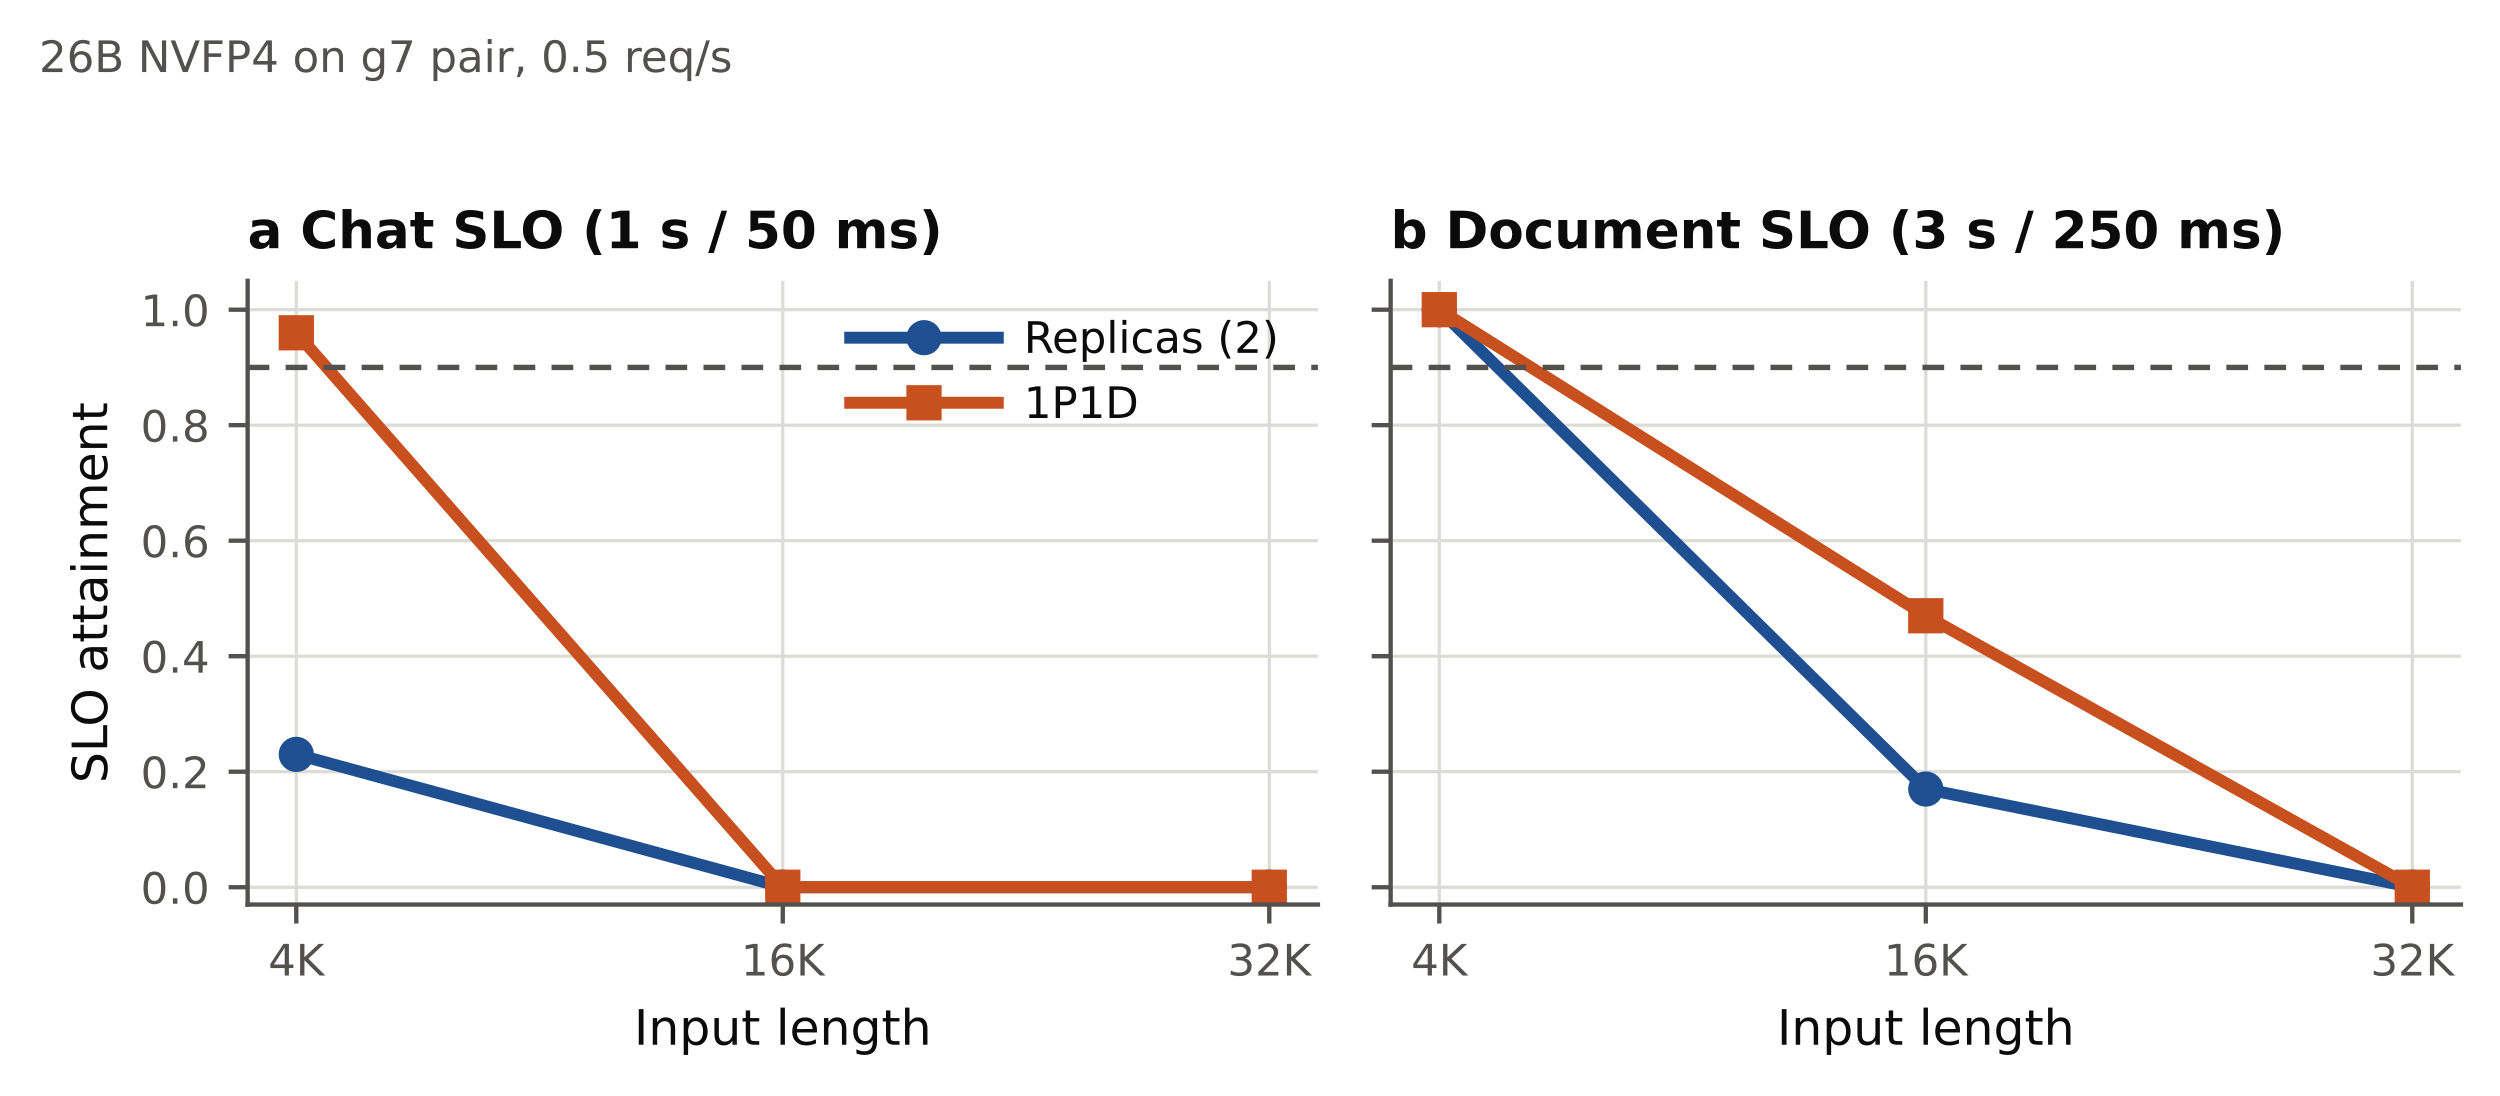
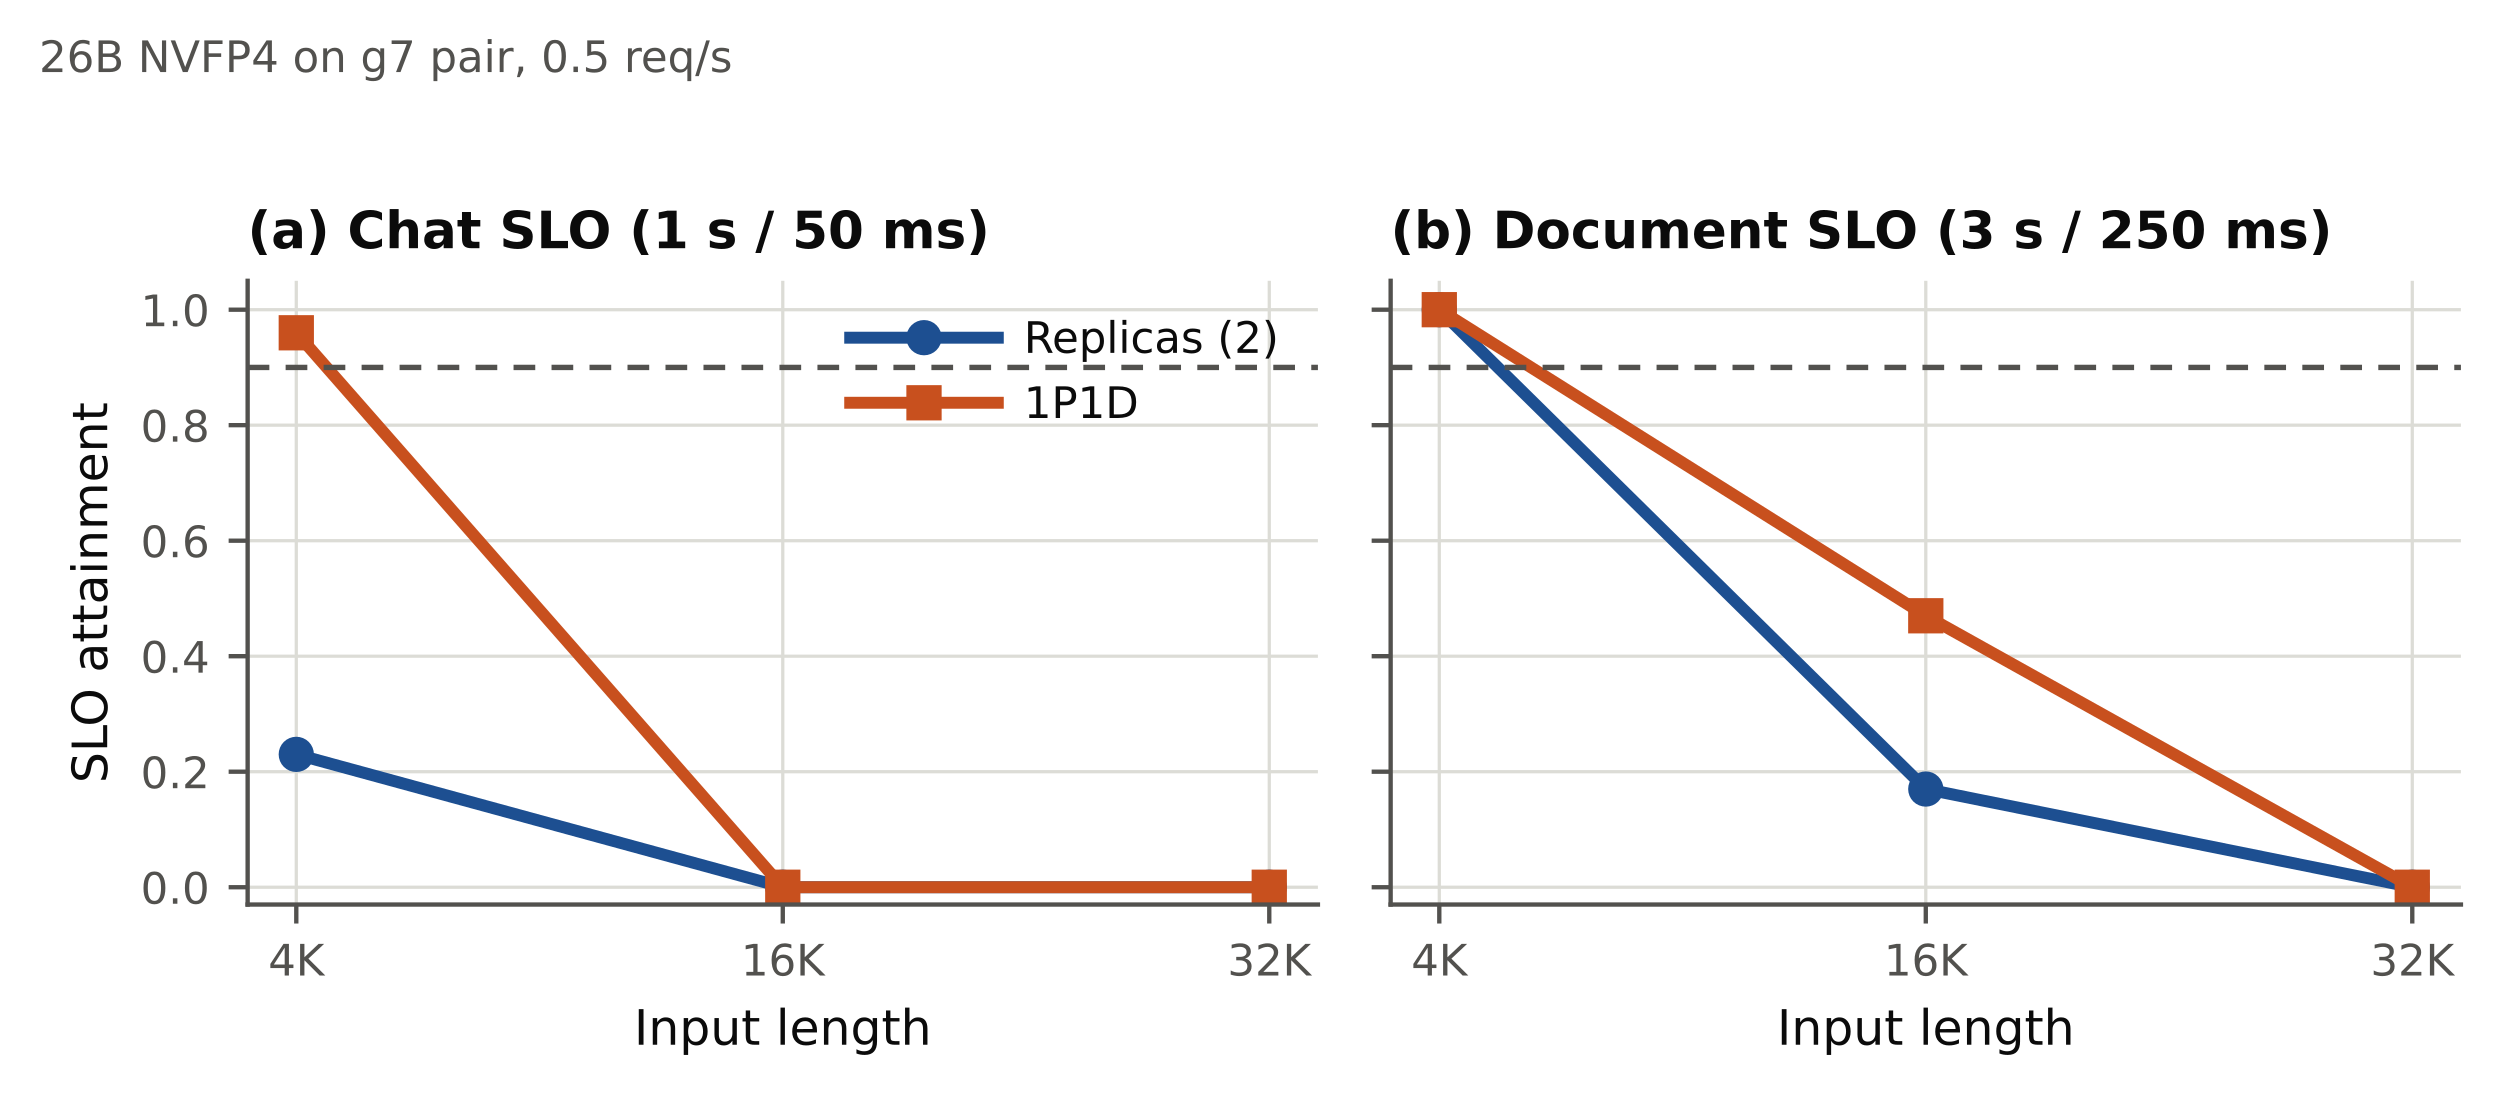
<svg xmlns="http://www.w3.org/2000/svg" xmlns:xlink="http://www.w3.org/1999/xlink" width="460.691pt" height="201.887pt" viewBox="0 0 460.691 201.887" version="1.1">
  <defs>
    <style type="text/css">*{stroke-linejoin: round; stroke-linecap: butt}</style>
  </defs>
  <g id="figure_1">
    <g id="patch_1">
      <path d="M 0 201.887  L 460.691 201.887  L 460.691 -0  L 0 -0  L 0 201.887  z " style="fill: none" />
    </g>
    <g id="axes_1">
      <g id="patch_2">
        <path d="M 45.634 166.686  L 242.862 166.686  L 242.862 51.746  L 45.634 51.746  L 45.634 166.686  z " style="fill: none" />
      </g>
      <g id="matplotlib.axis_1">
        <g id="xtick_1">
          <g id="line2d_1">
-             <path d="M 54.599 166.686  L 54.599 51.746  " clip-path="url(#pffcfead158)" style="fill: none; stroke: #dcdcd6; stroke-width: 0.6; stroke-linecap: square" />
+             <path d="M 54.599 166.686  L 54.599 51.746  " clip-path="url(#p5c152137c3)" style="fill: none; stroke: #dcdcd6; stroke-width: 0.6; stroke-linecap: square" />
          </g>
          <g id="line2d_2">
            <defs>
-               <path id="m50b5857de2" d="M 0 0  L 0 3.5  " style="stroke: #52514e; stroke-width: 0.8" />
+               <path id="m147d822675" d="M 0 0  L 0 3.5  " style="stroke: #52514e; stroke-width: 0.8" />
            </defs>
            <g>
-               <use xlink:href="#m50b5857de2" x="54.599" y="166.686" style="fill: #52514e; stroke: #52514e; stroke-width: 0.8" />
+               <use xlink:href="#m147d822675" x="54.599" y="166.686" style="fill: #52514e; stroke: #52514e; stroke-width: 0.8" />
            </g>
          </g>
          <g id="text_1">
            <text style="font-size: 8px; font-family: 'DejaVu Sans', 'Bitstream Vera Sans', 'Computer Modern Sans Serif', 'Lucida Grande', 'Verdana', 'Geneva', 'Lucid', 'Arial', 'Helvetica', 'Avant Garde', sans-serif; text-anchor: middle; fill: #52514e" x="54.599" y="179.764" transform="rotate(-0 54.59899 179.764)">4K</text>
          </g>
        </g>
        <g id="xtick_2">
          <g id="line2d_3">
-             <path d="M 144.248 166.686  L 144.248 51.746  " clip-path="url(#pffcfead158)" style="fill: none; stroke: #dcdcd6; stroke-width: 0.6; stroke-linecap: square" />
+             <path d="M 144.248 166.686  L 144.248 51.746  " clip-path="url(#p5c152137c3)" style="fill: none; stroke: #dcdcd6; stroke-width: 0.6; stroke-linecap: square" />
          </g>
          <g id="line2d_4">
            <g>
-               <use xlink:href="#m50b5857de2" x="144.248" y="166.686" style="fill: #52514e; stroke: #52514e; stroke-width: 0.8" />
+               <use xlink:href="#m147d822675" x="144.248" y="166.686" style="fill: #52514e; stroke: #52514e; stroke-width: 0.8" />
            </g>
          </g>
          <g id="text_2">
            <text style="font-size: 8px; font-family: 'DejaVu Sans', 'Bitstream Vera Sans', 'Computer Modern Sans Serif', 'Lucida Grande', 'Verdana', 'Geneva', 'Lucid', 'Arial', 'Helvetica', 'Avant Garde', sans-serif; text-anchor: middle; fill: #52514e" x="144.248" y="179.764" transform="rotate(-0 144.2478 179.764)">16K</text>
          </g>
        </g>
        <g id="xtick_3">
          <g id="line2d_5">
-             <path d="M 233.897 166.686  L 233.897 51.746  " clip-path="url(#pffcfead158)" style="fill: none; stroke: #dcdcd6; stroke-width: 0.6; stroke-linecap: square" />
+             <path d="M 233.897 166.686  L 233.897 51.746  " clip-path="url(#p5c152137c3)" style="fill: none; stroke: #dcdcd6; stroke-width: 0.6; stroke-linecap: square" />
          </g>
          <g id="line2d_6">
            <g>
-               <use xlink:href="#m50b5857de2" x="233.897" y="166.686" style="fill: #52514e; stroke: #52514e; stroke-width: 0.8" />
+               <use xlink:href="#m147d822675" x="233.897" y="166.686" style="fill: #52514e; stroke: #52514e; stroke-width: 0.8" />
            </g>
          </g>
          <g id="text_3">
            <text style="font-size: 8px; font-family: 'DejaVu Sans', 'Bitstream Vera Sans', 'Computer Modern Sans Serif', 'Lucida Grande', 'Verdana', 'Geneva', 'Lucid', 'Arial', 'Helvetica', 'Avant Garde', sans-serif; text-anchor: middle; fill: #52514e" x="233.897" y="179.764" transform="rotate(-0 233.8967 179.764)">32K</text>
          </g>
        </g>
        <g id="text_4">
          <text style="font-size: 9px; font-family: 'DejaVu Sans', 'Bitstream Vera Sans', 'Computer Modern Sans Serif', 'Lucida Grande', 'Verdana', 'Geneva', 'Lucid', 'Arial', 'Helvetica', 'Avant Garde', sans-serif; text-anchor: middle; fill: #0b0b0b" x="144.248" y="192.524" transform="rotate(-0 144.2478 192.5245)">Input length</text>
        </g>
      </g>
      <g id="matplotlib.axis_2">
        <g id="ytick_1">
          <g id="line2d_7">
-             <path d="M 45.634 163.493  L 242.862 163.493  " clip-path="url(#pffcfead158)" style="fill: none; stroke: #dcdcd6; stroke-width: 0.6; stroke-linecap: square" />
+             <path d="M 45.634 163.493  L 242.862 163.493  " clip-path="url(#p5c152137c3)" style="fill: none; stroke: #dcdcd6; stroke-width: 0.6; stroke-linecap: square" />
          </g>
          <g id="line2d_8">
            <defs>
-               <path id="m2def2390a6" d="M 0 0  L -3.5 0  " style="stroke: #52514e; stroke-width: 0.8" />
+               <path id="m2454b82d77" d="M 0 0  L -3.5 0  " style="stroke: #52514e; stroke-width: 0.8" />
            </defs>
            <g>
-               <use xlink:href="#m2def2390a6" x="45.634" y="163.493" style="fill: #52514e; stroke: #52514e; stroke-width: 0.8" />
+               <use xlink:href="#m2454b82d77" x="45.634" y="163.493" style="fill: #52514e; stroke: #52514e; stroke-width: 0.8" />
            </g>
          </g>
          <g id="text_5">
            <text style="font-size: 8px; font-family: 'DejaVu Sans', 'Bitstream Vera Sans', 'Computer Modern Sans Serif', 'Lucida Grande', 'Verdana', 'Geneva', 'Lucid', 'Arial', 'Helvetica', 'Avant Garde', sans-serif; text-anchor: end; fill: #52514e" x="38.634" y="166.532" transform="rotate(-0 38.63411 166.5322)">0.0</text>
          </g>
        </g>
        <g id="ytick_2">
          <g id="line2d_9">
-             <path d="M 45.634 142.208  L 242.862 142.208  " clip-path="url(#pffcfead158)" style="fill: none; stroke: #dcdcd6; stroke-width: 0.6; stroke-linecap: square" />
+             <path d="M 45.634 142.208  L 242.862 142.208  " clip-path="url(#p5c152137c3)" style="fill: none; stroke: #dcdcd6; stroke-width: 0.6; stroke-linecap: square" />
          </g>
          <g id="line2d_10">
            <g>
-               <use xlink:href="#m2def2390a6" x="45.634" y="142.208" style="fill: #52514e; stroke: #52514e; stroke-width: 0.8" />
+               <use xlink:href="#m2454b82d77" x="45.634" y="142.208" style="fill: #52514e; stroke: #52514e; stroke-width: 0.8" />
            </g>
          </g>
          <g id="text_6">
            <text style="font-size: 8px; font-family: 'DejaVu Sans', 'Bitstream Vera Sans', 'Computer Modern Sans Serif', 'Lucida Grande', 'Verdana', 'Geneva', 'Lucid', 'Arial', 'Helvetica', 'Avant Garde', sans-serif; text-anchor: end; fill: #52514e" x="38.634" y="145.247" transform="rotate(-0 38.63411 145.247)">0.2</text>
          </g>
        </g>
        <g id="ytick_3">
          <g id="line2d_11">
-             <path d="M 45.634 120.923  L 242.862 120.923  " clip-path="url(#pffcfead158)" style="fill: none; stroke: #dcdcd6; stroke-width: 0.6; stroke-linecap: square" />
+             <path d="M 45.634 120.923  L 242.862 120.923  " clip-path="url(#p5c152137c3)" style="fill: none; stroke: #dcdcd6; stroke-width: 0.6; stroke-linecap: square" />
          </g>
          <g id="line2d_12">
            <g>
-               <use xlink:href="#m2def2390a6" x="45.634" y="120.923" style="fill: #52514e; stroke: #52514e; stroke-width: 0.8" />
+               <use xlink:href="#m2454b82d77" x="45.634" y="120.923" style="fill: #52514e; stroke: #52514e; stroke-width: 0.8" />
            </g>
          </g>
          <g id="text_7">
            <text style="font-size: 8px; font-family: 'DejaVu Sans', 'Bitstream Vera Sans', 'Computer Modern Sans Serif', 'Lucida Grande', 'Verdana', 'Geneva', 'Lucid', 'Arial', 'Helvetica', 'Avant Garde', sans-serif; text-anchor: end; fill: #52514e" x="38.634" y="123.962" transform="rotate(-0 38.63411 123.9618)">0.4</text>
          </g>
        </g>
        <g id="ytick_4">
          <g id="line2d_13">
-             <path d="M 45.634 99.637  L 242.862 99.637  " clip-path="url(#pffcfead158)" style="fill: none; stroke: #dcdcd6; stroke-width: 0.6; stroke-linecap: square" />
+             <path d="M 45.634 99.637  L 242.862 99.637  " clip-path="url(#p5c152137c3)" style="fill: none; stroke: #dcdcd6; stroke-width: 0.6; stroke-linecap: square" />
          </g>
          <g id="line2d_14">
            <g>
-               <use xlink:href="#m2def2390a6" x="45.634" y="99.637" style="fill: #52514e; stroke: #52514e; stroke-width: 0.8" />
+               <use xlink:href="#m2454b82d77" x="45.634" y="99.637" style="fill: #52514e; stroke: #52514e; stroke-width: 0.8" />
            </g>
          </g>
          <g id="text_8">
            <text style="font-size: 8px; font-family: 'DejaVu Sans', 'Bitstream Vera Sans', 'Computer Modern Sans Serif', 'Lucida Grande', 'Verdana', 'Geneva', 'Lucid', 'Arial', 'Helvetica', 'Avant Garde', sans-serif; text-anchor: end; fill: #52514e" x="38.634" y="102.677" transform="rotate(-0 38.63411 102.6766)">0.6</text>
          </g>
        </g>
        <g id="ytick_5">
          <g id="line2d_15">
-             <path d="M 45.634 78.352  L 242.862 78.352  " clip-path="url(#pffcfead158)" style="fill: none; stroke: #dcdcd6; stroke-width: 0.6; stroke-linecap: square" />
+             <path d="M 45.634 78.352  L 242.862 78.352  " clip-path="url(#p5c152137c3)" style="fill: none; stroke: #dcdcd6; stroke-width: 0.6; stroke-linecap: square" />
          </g>
          <g id="line2d_16">
            <g>
-               <use xlink:href="#m2def2390a6" x="45.634" y="78.352" style="fill: #52514e; stroke: #52514e; stroke-width: 0.8" />
+               <use xlink:href="#m2454b82d77" x="45.634" y="78.352" style="fill: #52514e; stroke: #52514e; stroke-width: 0.8" />
            </g>
          </g>
          <g id="text_9">
            <text style="font-size: 8px; font-family: 'DejaVu Sans', 'Bitstream Vera Sans', 'Computer Modern Sans Serif', 'Lucida Grande', 'Verdana', 'Geneva', 'Lucid', 'Arial', 'Helvetica', 'Avant Garde', sans-serif; text-anchor: end; fill: #52514e" x="38.634" y="81.391" transform="rotate(-0 38.63411 81.39135)">0.8</text>
          </g>
        </g>
        <g id="ytick_6">
          <g id="line2d_17">
-             <path d="M 45.634 57.067  L 242.862 57.067  " clip-path="url(#pffcfead158)" style="fill: none; stroke: #dcdcd6; stroke-width: 0.6; stroke-linecap: square" />
+             <path d="M 45.634 57.067  L 242.862 57.067  " clip-path="url(#p5c152137c3)" style="fill: none; stroke: #dcdcd6; stroke-width: 0.6; stroke-linecap: square" />
          </g>
          <g id="line2d_18">
            <g>
-               <use xlink:href="#m2def2390a6" x="45.634" y="57.067" style="fill: #52514e; stroke: #52514e; stroke-width: 0.8" />
+               <use xlink:href="#m2454b82d77" x="45.634" y="57.067" style="fill: #52514e; stroke: #52514e; stroke-width: 0.8" />
            </g>
          </g>
          <g id="text_10">
            <text style="font-size: 8px; font-family: 'DejaVu Sans', 'Bitstream Vera Sans', 'Computer Modern Sans Serif', 'Lucida Grande', 'Verdana', 'Geneva', 'Lucid', 'Arial', 'Helvetica', 'Avant Garde', sans-serif; text-anchor: end; fill: #52514e" x="38.634" y="60.106" transform="rotate(-0 38.63411 60.10614)">1.0</text>
          </g>
        </g>
        <g id="text_11">
          <text style="font-size: 9px; font-family: 'DejaVu Sans', 'Bitstream Vera Sans', 'Computer Modern Sans Serif', 'Lucida Grande', 'Verdana', 'Geneva', 'Lucid', 'Arial', 'Helvetica', 'Avant Garde', sans-serif; text-anchor: middle; fill: #0b0b0b" x="19.75" y="109.216" transform="rotate(-90 19.7495 109.2158)">SLO attainment</text>
        </g>
      </g>
      <g id="line2d_19">
-         <path d="M 54.599 139.015  L 144.248 163.493  L 233.897 163.493  " clip-path="url(#pffcfead158)" style="fill: none; stroke: #1d4f91; stroke-width: 2.2; stroke-linecap: square" />
+         <path d="M 54.599 139.015  L 144.248 163.493  L 233.897 163.493  " clip-path="url(#p5c152137c3)" style="fill: none; stroke: #1d4f91; stroke-width: 2.2; stroke-linecap: square" />
        <defs>
-           <path id="mbf7e159182" d="M 0 2.75  C 0.729 2.75 1.429 2.46 1.945 1.945  C 2.46 1.429 2.75 0.729 2.75 0  C 2.75 -0.729 2.46 -1.429 1.945 -1.945  C 1.429 -2.46 0.729 -2.75 0 -2.75  C -0.729 -2.75 -1.429 -2.46 -1.945 -1.945  C -2.46 -1.429 -2.75 -0.729 -2.75 0  C -2.75 0.729 -2.46 1.429 -1.945 1.945  C -1.429 2.46 -0.729 2.75 0 2.75  z " style="stroke: #1d4f91" />
+           <path id="mb82a17b826" d="M 0 2.75  C 0.729 2.75 1.429 2.46 1.945 1.945  C 2.46 1.429 2.75 0.729 2.75 0  C 2.75 -0.729 2.46 -1.429 1.945 -1.945  C 1.429 -2.46 0.729 -2.75 0 -2.75  C -0.729 -2.75 -1.429 -2.46 -1.945 -1.945  C -2.46 -1.429 -2.75 -0.729 -2.75 0  C -2.75 0.729 -2.46 1.429 -1.945 1.945  C -1.429 2.46 -0.729 2.75 0 2.75  z " style="stroke: #1d4f91" />
        </defs>
-         <g clip-path="url(#pffcfead158)">
-           <use xlink:href="#mbf7e159182" x="54.599" y="139.015" style="fill: #1d4f91; stroke: #1d4f91" />
-           <use xlink:href="#mbf7e159182" x="144.248" y="163.493" style="fill: #1d4f91; stroke: #1d4f91" />
-           <use xlink:href="#mbf7e159182" x="233.897" y="163.493" style="fill: #1d4f91; stroke: #1d4f91" />
+         <g clip-path="url(#p5c152137c3)">
+           <use xlink:href="#mb82a17b826" x="54.599" y="139.015" style="fill: #1d4f91; stroke: #1d4f91" />
+           <use xlink:href="#mb82a17b826" x="144.248" y="163.493" style="fill: #1d4f91; stroke: #1d4f91" />
+           <use xlink:href="#mb82a17b826" x="233.897" y="163.493" style="fill: #1d4f91; stroke: #1d4f91" />
        </g>
      </g>
      <g id="line2d_20">
-         <path d="M 54.599 61.324  L 144.248 163.493  L 233.897 163.493  " clip-path="url(#pffcfead158)" style="fill: none; stroke: #c8501e; stroke-width: 2.2; stroke-linecap: square" />
+         <path d="M 54.599 61.324  L 144.248 163.493  L 233.897 163.493  " clip-path="url(#p5c152137c3)" style="fill: none; stroke: #c8501e; stroke-width: 2.2; stroke-linecap: square" />
        <defs>
-           <path id="m9a50d55fbb" d="M -2.75 2.75  L 2.75 2.75  L 2.75 -2.75  L -2.75 -2.75  z " style="stroke: #c8501e; stroke-linejoin: miter" />
+           <path id="mbcb2907e45" d="M -2.75 2.75  L 2.75 2.75  L 2.75 -2.75  L -2.75 -2.75  z " style="stroke: #c8501e; stroke-linejoin: miter" />
        </defs>
-         <g clip-path="url(#pffcfead158)">
-           <use xlink:href="#m9a50d55fbb" x="54.599" y="61.324" style="fill: #c8501e; stroke: #c8501e; stroke-linejoin: miter" />
-           <use xlink:href="#m9a50d55fbb" x="144.248" y="163.493" style="fill: #c8501e; stroke: #c8501e; stroke-linejoin: miter" />
-           <use xlink:href="#m9a50d55fbb" x="233.897" y="163.493" style="fill: #c8501e; stroke: #c8501e; stroke-linejoin: miter" />
+         <g clip-path="url(#p5c152137c3)">
+           <use xlink:href="#mbcb2907e45" x="54.599" y="61.324" style="fill: #c8501e; stroke: #c8501e; stroke-linejoin: miter" />
+           <use xlink:href="#mbcb2907e45" x="144.248" y="163.493" style="fill: #c8501e; stroke: #c8501e; stroke-linejoin: miter" />
+           <use xlink:href="#mbcb2907e45" x="233.897" y="163.493" style="fill: #c8501e; stroke: #c8501e; stroke-linejoin: miter" />
        </g>
      </g>
      <g id="line2d_21">
-         <path d="M 45.634 67.71  L 242.862 67.71  " clip-path="url(#pffcfead158)" style="fill: none; stroke-dasharray: 4,3; stroke-dashoffset: 0; stroke: #52514e" />
+         <path d="M 45.634 67.71  L 242.862 67.71  " clip-path="url(#p5c152137c3)" style="fill: none; stroke-dasharray: 4,3; stroke-dashoffset: 0; stroke: #52514e" />
      </g>
      <g id="patch_3">
        <path d="M 45.634 166.686  L 45.634 51.746  " style="fill: none; stroke: #52514e; stroke-width: 0.8; stroke-linejoin: miter; stroke-linecap: square" />
      </g>
      <g id="patch_4">
        <path d="M 45.634 166.686  L 242.862 166.686  " style="fill: none; stroke: #52514e; stroke-width: 0.8; stroke-linejoin: miter; stroke-linecap: square" />
      </g>
      <g id="text_12">
-         <text style="font-weight: 700; font-size: 9.5px; font-family: 'DejaVu Sans', 'Bitstream Vera Sans', 'Computer Modern Sans Serif', 'Lucida Grande', 'Verdana', 'Geneva', 'Lucid', 'Arial', 'Helvetica', 'Avant Garde', sans-serif; text-anchor: start; fill: #0b0b0b" x="45.634" y="45.746" transform="rotate(-0 45.63411 45.74577)">a  Chat SLO (1 s / 50 ms)</text>
+         <text style="font-weight: 700; font-size: 9.5px; font-family: 'DejaVu Sans', 'Bitstream Vera Sans', 'Computer Modern Sans Serif', 'Lucida Grande', 'Verdana', 'Geneva', 'Lucid', 'Arial', 'Helvetica', 'Avant Garde', sans-serif; text-anchor: start; fill: #0b0b0b" x="45.634" y="45.746" transform="rotate(-0 45.63411 45.74577)">(a) Chat SLO (1 s / 50 ms)</text>
      </g>
      <g id="legend_1">
        <g id="line2d_22">
          <path d="M 156.672 62.225  L 170.272 62.225  L 183.872 62.225  " style="fill: none; stroke: #1d4f91; stroke-width: 2.2; stroke-linecap: square" />
          <g>
-             <use xlink:href="#mbf7e159182" x="170.272" y="62.225" style="fill: #1d4f91; stroke: #1d4f91" />
+             <use xlink:href="#mb82a17b826" x="170.272" y="62.225" style="fill: #1d4f91; stroke: #1d4f91" />
          </g>
        </g>
        <g id="text_13">
          <text style="font-size: 8px; font-family: 'DejaVu Sans', 'Bitstream Vera Sans', 'Computer Modern Sans Serif', 'Lucida Grande', 'Verdana', 'Geneva', 'Lucid', 'Arial', 'Helvetica', 'Avant Garde', sans-serif; text-anchor: start; fill: #0b0b0b" x="188.672" y="65.025" transform="rotate(-0 188.6716 65.02452)">Replicas (2)</text>
        </g>
        <g id="line2d_23">
          <path d="M 156.672 74.225  L 170.272 74.225  L 183.872 74.225  " style="fill: none; stroke: #c8501e; stroke-width: 2.2; stroke-linecap: square" />
          <g>
-             <use xlink:href="#m9a50d55fbb" x="170.272" y="74.225" style="fill: #c8501e; stroke: #c8501e; stroke-linejoin: miter" />
+             <use xlink:href="#mbcb2907e45" x="170.272" y="74.225" style="fill: #c8501e; stroke: #c8501e; stroke-linejoin: miter" />
          </g>
        </g>
        <g id="text_14">
          <text style="font-size: 8px; font-family: 'DejaVu Sans', 'Bitstream Vera Sans', 'Computer Modern Sans Serif', 'Lucida Grande', 'Verdana', 'Geneva', 'Lucid', 'Arial', 'Helvetica', 'Avant Garde', sans-serif; text-anchor: start; fill: #0b0b0b" x="188.672" y="77.025" transform="rotate(-0 188.6716 77.02515)">1P1D</text>
        </g>
      </g>
    </g>
    <g id="axes_2">
      <g id="patch_5">
        <path d="M 256.263 166.686  L 453.491 166.686  L 453.491 51.746  L 256.263 51.746  L 256.263 166.686  z " style="fill: none" />
      </g>
      <g id="matplotlib.axis_3">
        <g id="xtick_4">
          <g id="line2d_24">
-             <path d="M 265.228 166.686  L 265.228 51.746  " clip-path="url(#p8221e906e7)" style="fill: none; stroke: #dcdcd6; stroke-width: 0.6; stroke-linecap: square" />
+             <path d="M 265.228 166.686  L 265.228 51.746  " clip-path="url(#p4fdf77b806)" style="fill: none; stroke: #dcdcd6; stroke-width: 0.6; stroke-linecap: square" />
          </g>
          <g id="line2d_25">
            <g>
-               <use xlink:href="#m50b5857de2" x="265.228" y="166.686" style="fill: #52514e; stroke: #52514e; stroke-width: 0.8" />
+               <use xlink:href="#m147d822675" x="265.228" y="166.686" style="fill: #52514e; stroke: #52514e; stroke-width: 0.8" />
            </g>
          </g>
          <g id="text_15">
            <text style="font-size: 8px; font-family: 'DejaVu Sans', 'Bitstream Vera Sans', 'Computer Modern Sans Serif', 'Lucida Grande', 'Verdana', 'Geneva', 'Lucid', 'Arial', 'Helvetica', 'Avant Garde', sans-serif; text-anchor: middle; fill: #52514e" x="265.228" y="179.764" transform="rotate(-0 265.2279 179.764)">4K</text>
          </g>
        </g>
        <g id="xtick_5">
          <g id="line2d_26">
-             <path d="M 354.877 166.686  L 354.877 51.746  " clip-path="url(#p8221e906e7)" style="fill: none; stroke: #dcdcd6; stroke-width: 0.6; stroke-linecap: square" />
+             <path d="M 354.877 166.686  L 354.877 51.746  " clip-path="url(#p4fdf77b806)" style="fill: none; stroke: #dcdcd6; stroke-width: 0.6; stroke-linecap: square" />
          </g>
          <g id="line2d_27">
            <g>
-               <use xlink:href="#m50b5857de2" x="354.877" y="166.686" style="fill: #52514e; stroke: #52514e; stroke-width: 0.8" />
+               <use xlink:href="#m147d822675" x="354.877" y="166.686" style="fill: #52514e; stroke: #52514e; stroke-width: 0.8" />
            </g>
          </g>
          <g id="text_16">
            <text style="font-size: 8px; font-family: 'DejaVu Sans', 'Bitstream Vera Sans', 'Computer Modern Sans Serif', 'Lucida Grande', 'Verdana', 'Geneva', 'Lucid', 'Arial', 'Helvetica', 'Avant Garde', sans-serif; text-anchor: middle; fill: #52514e" x="354.877" y="179.764" transform="rotate(-0 354.8768 179.764)">16K</text>
          </g>
        </g>
        <g id="xtick_6">
          <g id="line2d_28">
-             <path d="M 444.526 166.686  L 444.526 51.746  " clip-path="url(#p8221e906e7)" style="fill: none; stroke: #dcdcd6; stroke-width: 0.6; stroke-linecap: square" />
+             <path d="M 444.526 166.686  L 444.526 51.746  " clip-path="url(#p4fdf77b806)" style="fill: none; stroke: #dcdcd6; stroke-width: 0.6; stroke-linecap: square" />
          </g>
          <g id="line2d_29">
            <g>
-               <use xlink:href="#m50b5857de2" x="444.526" y="166.686" style="fill: #52514e; stroke: #52514e; stroke-width: 0.8" />
+               <use xlink:href="#m147d822675" x="444.526" y="166.686" style="fill: #52514e; stroke: #52514e; stroke-width: 0.8" />
            </g>
          </g>
          <g id="text_17">
            <text style="font-size: 8px; font-family: 'DejaVu Sans', 'Bitstream Vera Sans', 'Computer Modern Sans Serif', 'Lucida Grande', 'Verdana', 'Geneva', 'Lucid', 'Arial', 'Helvetica', 'Avant Garde', sans-serif; text-anchor: middle; fill: #52514e" x="444.526" y="179.764" transform="rotate(-0 444.5256 179.764)">32K</text>
          </g>
        </g>
        <g id="text_18">
          <text style="font-size: 9px; font-family: 'DejaVu Sans', 'Bitstream Vera Sans', 'Computer Modern Sans Serif', 'Lucida Grande', 'Verdana', 'Geneva', 'Lucid', 'Arial', 'Helvetica', 'Avant Garde', sans-serif; text-anchor: middle; fill: #0b0b0b" x="354.877" y="192.524" transform="rotate(-0 354.8768 192.5245)">Input length</text>
        </g>
      </g>
      <g id="matplotlib.axis_4">
        <g id="ytick_7">
          <g id="line2d_30">
-             <path d="M 256.263 163.493  L 453.491 163.493  " clip-path="url(#p8221e906e7)" style="fill: none; stroke: #dcdcd6; stroke-width: 0.6; stroke-linecap: square" />
+             <path d="M 256.263 163.493  L 453.491 163.493  " clip-path="url(#p4fdf77b806)" style="fill: none; stroke: #dcdcd6; stroke-width: 0.6; stroke-linecap: square" />
          </g>
          <g id="line2d_31">
            <g>
-               <use xlink:href="#m2def2390a6" x="256.263" y="163.493" style="fill: #52514e; stroke: #52514e; stroke-width: 0.8" />
+               <use xlink:href="#m2454b82d77" x="256.263" y="163.493" style="fill: #52514e; stroke: #52514e; stroke-width: 0.8" />
            </g>
          </g>
        </g>
        <g id="ytick_8">
          <g id="line2d_32">
-             <path d="M 256.263 142.208  L 453.491 142.208  " clip-path="url(#p8221e906e7)" style="fill: none; stroke: #dcdcd6; stroke-width: 0.6; stroke-linecap: square" />
+             <path d="M 256.263 142.208  L 453.491 142.208  " clip-path="url(#p4fdf77b806)" style="fill: none; stroke: #dcdcd6; stroke-width: 0.6; stroke-linecap: square" />
          </g>
          <g id="line2d_33">
            <g>
-               <use xlink:href="#m2def2390a6" x="256.263" y="142.208" style="fill: #52514e; stroke: #52514e; stroke-width: 0.8" />
+               <use xlink:href="#m2454b82d77" x="256.263" y="142.208" style="fill: #52514e; stroke: #52514e; stroke-width: 0.8" />
            </g>
          </g>
        </g>
        <g id="ytick_9">
          <g id="line2d_34">
-             <path d="M 256.263 120.923  L 453.491 120.923  " clip-path="url(#p8221e906e7)" style="fill: none; stroke: #dcdcd6; stroke-width: 0.6; stroke-linecap: square" />
+             <path d="M 256.263 120.923  L 453.491 120.923  " clip-path="url(#p4fdf77b806)" style="fill: none; stroke: #dcdcd6; stroke-width: 0.6; stroke-linecap: square" />
          </g>
          <g id="line2d_35">
            <g>
-               <use xlink:href="#m2def2390a6" x="256.263" y="120.923" style="fill: #52514e; stroke: #52514e; stroke-width: 0.8" />
+               <use xlink:href="#m2454b82d77" x="256.263" y="120.923" style="fill: #52514e; stroke: #52514e; stroke-width: 0.8" />
            </g>
          </g>
        </g>
        <g id="ytick_10">
          <g id="line2d_36">
-             <path d="M 256.263 99.637  L 453.491 99.637  " clip-path="url(#p8221e906e7)" style="fill: none; stroke: #dcdcd6; stroke-width: 0.6; stroke-linecap: square" />
+             <path d="M 256.263 99.637  L 453.491 99.637  " clip-path="url(#p4fdf77b806)" style="fill: none; stroke: #dcdcd6; stroke-width: 0.6; stroke-linecap: square" />
          </g>
          <g id="line2d_37">
            <g>
-               <use xlink:href="#m2def2390a6" x="256.263" y="99.637" style="fill: #52514e; stroke: #52514e; stroke-width: 0.8" />
+               <use xlink:href="#m2454b82d77" x="256.263" y="99.637" style="fill: #52514e; stroke: #52514e; stroke-width: 0.8" />
            </g>
          </g>
        </g>
        <g id="ytick_11">
          <g id="line2d_38">
-             <path d="M 256.263 78.352  L 453.491 78.352  " clip-path="url(#p8221e906e7)" style="fill: none; stroke: #dcdcd6; stroke-width: 0.6; stroke-linecap: square" />
+             <path d="M 256.263 78.352  L 453.491 78.352  " clip-path="url(#p4fdf77b806)" style="fill: none; stroke: #dcdcd6; stroke-width: 0.6; stroke-linecap: square" />
          </g>
          <g id="line2d_39">
            <g>
-               <use xlink:href="#m2def2390a6" x="256.263" y="78.352" style="fill: #52514e; stroke: #52514e; stroke-width: 0.8" />
+               <use xlink:href="#m2454b82d77" x="256.263" y="78.352" style="fill: #52514e; stroke: #52514e; stroke-width: 0.8" />
            </g>
          </g>
        </g>
        <g id="ytick_12">
          <g id="line2d_40">
-             <path d="M 256.263 57.067  L 453.491 57.067  " clip-path="url(#p8221e906e7)" style="fill: none; stroke: #dcdcd6; stroke-width: 0.6; stroke-linecap: square" />
+             <path d="M 256.263 57.067  L 453.491 57.067  " clip-path="url(#p4fdf77b806)" style="fill: none; stroke: #dcdcd6; stroke-width: 0.6; stroke-linecap: square" />
          </g>
          <g id="line2d_41">
            <g>
-               <use xlink:href="#m2def2390a6" x="256.263" y="57.067" style="fill: #52514e; stroke: #52514e; stroke-width: 0.8" />
+               <use xlink:href="#m2454b82d77" x="256.263" y="57.067" style="fill: #52514e; stroke: #52514e; stroke-width: 0.8" />
            </g>
          </g>
        </g>
      </g>
      <g id="line2d_42">
-         <path d="M 265.228 57.067  L 354.877 145.401  L 444.526 163.493  " clip-path="url(#p8221e906e7)" style="fill: none; stroke: #1d4f91; stroke-width: 2.2; stroke-linecap: square" />
-         <g clip-path="url(#p8221e906e7)">
-           <use xlink:href="#mbf7e159182" x="265.228" y="57.067" style="fill: #1d4f91; stroke: #1d4f91" />
-           <use xlink:href="#mbf7e159182" x="354.877" y="145.401" style="fill: #1d4f91; stroke: #1d4f91" />
-           <use xlink:href="#mbf7e159182" x="444.526" y="163.493" style="fill: #1d4f91; stroke: #1d4f91" />
+         <path d="M 265.228 57.067  L 354.877 145.401  L 444.526 163.493  " clip-path="url(#p4fdf77b806)" style="fill: none; stroke: #1d4f91; stroke-width: 2.2; stroke-linecap: square" />
+         <g clip-path="url(#p4fdf77b806)">
+           <use xlink:href="#mb82a17b826" x="265.228" y="57.067" style="fill: #1d4f91; stroke: #1d4f91" />
+           <use xlink:href="#mb82a17b826" x="354.877" y="145.401" style="fill: #1d4f91; stroke: #1d4f91" />
+           <use xlink:href="#mb82a17b826" x="444.526" y="163.493" style="fill: #1d4f91; stroke: #1d4f91" />
        </g>
      </g>
      <g id="line2d_43">
-         <path d="M 265.228 57.067  L 354.877 113.473  L 444.526 163.493  " clip-path="url(#p8221e906e7)" style="fill: none; stroke: #c8501e; stroke-width: 2.2; stroke-linecap: square" />
-         <g clip-path="url(#p8221e906e7)">
-           <use xlink:href="#m9a50d55fbb" x="265.228" y="57.067" style="fill: #c8501e; stroke: #c8501e; stroke-linejoin: miter" />
-           <use xlink:href="#m9a50d55fbb" x="354.877" y="113.473" style="fill: #c8501e; stroke: #c8501e; stroke-linejoin: miter" />
-           <use xlink:href="#m9a50d55fbb" x="444.526" y="163.493" style="fill: #c8501e; stroke: #c8501e; stroke-linejoin: miter" />
+         <path d="M 265.228 57.067  L 354.877 113.473  L 444.526 163.493  " clip-path="url(#p4fdf77b806)" style="fill: none; stroke: #c8501e; stroke-width: 2.2; stroke-linecap: square" />
+         <g clip-path="url(#p4fdf77b806)">
+           <use xlink:href="#mbcb2907e45" x="265.228" y="57.067" style="fill: #c8501e; stroke: #c8501e; stroke-linejoin: miter" />
+           <use xlink:href="#mbcb2907e45" x="354.877" y="113.473" style="fill: #c8501e; stroke: #c8501e; stroke-linejoin: miter" />
+           <use xlink:href="#mbcb2907e45" x="444.526" y="163.493" style="fill: #c8501e; stroke: #c8501e; stroke-linejoin: miter" />
        </g>
      </g>
      <g id="line2d_44">
-         <path d="M 256.263 67.71  L 453.491 67.71  " clip-path="url(#p8221e906e7)" style="fill: none; stroke-dasharray: 4,3; stroke-dashoffset: 0; stroke: #52514e" />
+         <path d="M 256.263 67.71  L 453.491 67.71  " clip-path="url(#p4fdf77b806)" style="fill: none; stroke-dasharray: 4,3; stroke-dashoffset: 0; stroke: #52514e" />
      </g>
      <g id="patch_6">
        <path d="M 256.263 166.686  L 256.263 51.746  " style="fill: none; stroke: #52514e; stroke-width: 0.8; stroke-linejoin: miter; stroke-linecap: square" />
      </g>
      <g id="patch_7">
        <path d="M 256.263 166.686  L 453.491 166.686  " style="fill: none; stroke: #52514e; stroke-width: 0.8; stroke-linejoin: miter; stroke-linecap: square" />
      </g>
      <g id="text_19">
-         <text style="font-weight: 700; font-size: 9.5px; font-family: 'DejaVu Sans', 'Bitstream Vera Sans', 'Computer Modern Sans Serif', 'Lucida Grande', 'Verdana', 'Geneva', 'Lucid', 'Arial', 'Helvetica', 'Avant Garde', sans-serif; text-anchor: start; fill: #0b0b0b" x="256.263" y="45.746" transform="rotate(-0 256.2631 45.74577)">b  Document SLO (3 s / 250 ms)</text>
+         <text style="font-weight: 700; font-size: 9.5px; font-family: 'DejaVu Sans', 'Bitstream Vera Sans', 'Computer Modern Sans Serif', 'Lucida Grande', 'Verdana', 'Geneva', 'Lucid', 'Arial', 'Helvetica', 'Avant Garde', sans-serif; text-anchor: start; fill: #0b0b0b" x="256.263" y="45.746" transform="rotate(-0 256.2631 45.74577)">(b) Document SLO (3 s / 250 ms)</text>
      </g>
    </g>
    <g id="text_20">
      <text style="font-size: 8px; font-family: 'DejaVu Sans', 'Bitstream Vera Sans', 'Computer Modern Sans Serif', 'Lucida Grande', 'Verdana', 'Geneva', 'Lucid', 'Arial', 'Helvetica', 'Avant Garde', sans-serif; text-anchor: start; fill: #52514e" x="7.2" y="13.279" transform="rotate(-0 7.2 13.27875)">26B NVFP4 on g7 pair, 0.5 req/s</text>
    </g>
  </g>
  <defs>
-     <clipPath id="pffcfead158">
+     <clipPath id="p5c152137c3">
      <rect x="45.634" y="51.746" width="197.227" height="114.94" />
    </clipPath>
-     <clipPath id="p8221e906e7">
+     <clipPath id="p4fdf77b806">
      <rect x="256.263" y="51.746" width="197.227" height="114.94" />
    </clipPath>
  </defs>
</svg>
